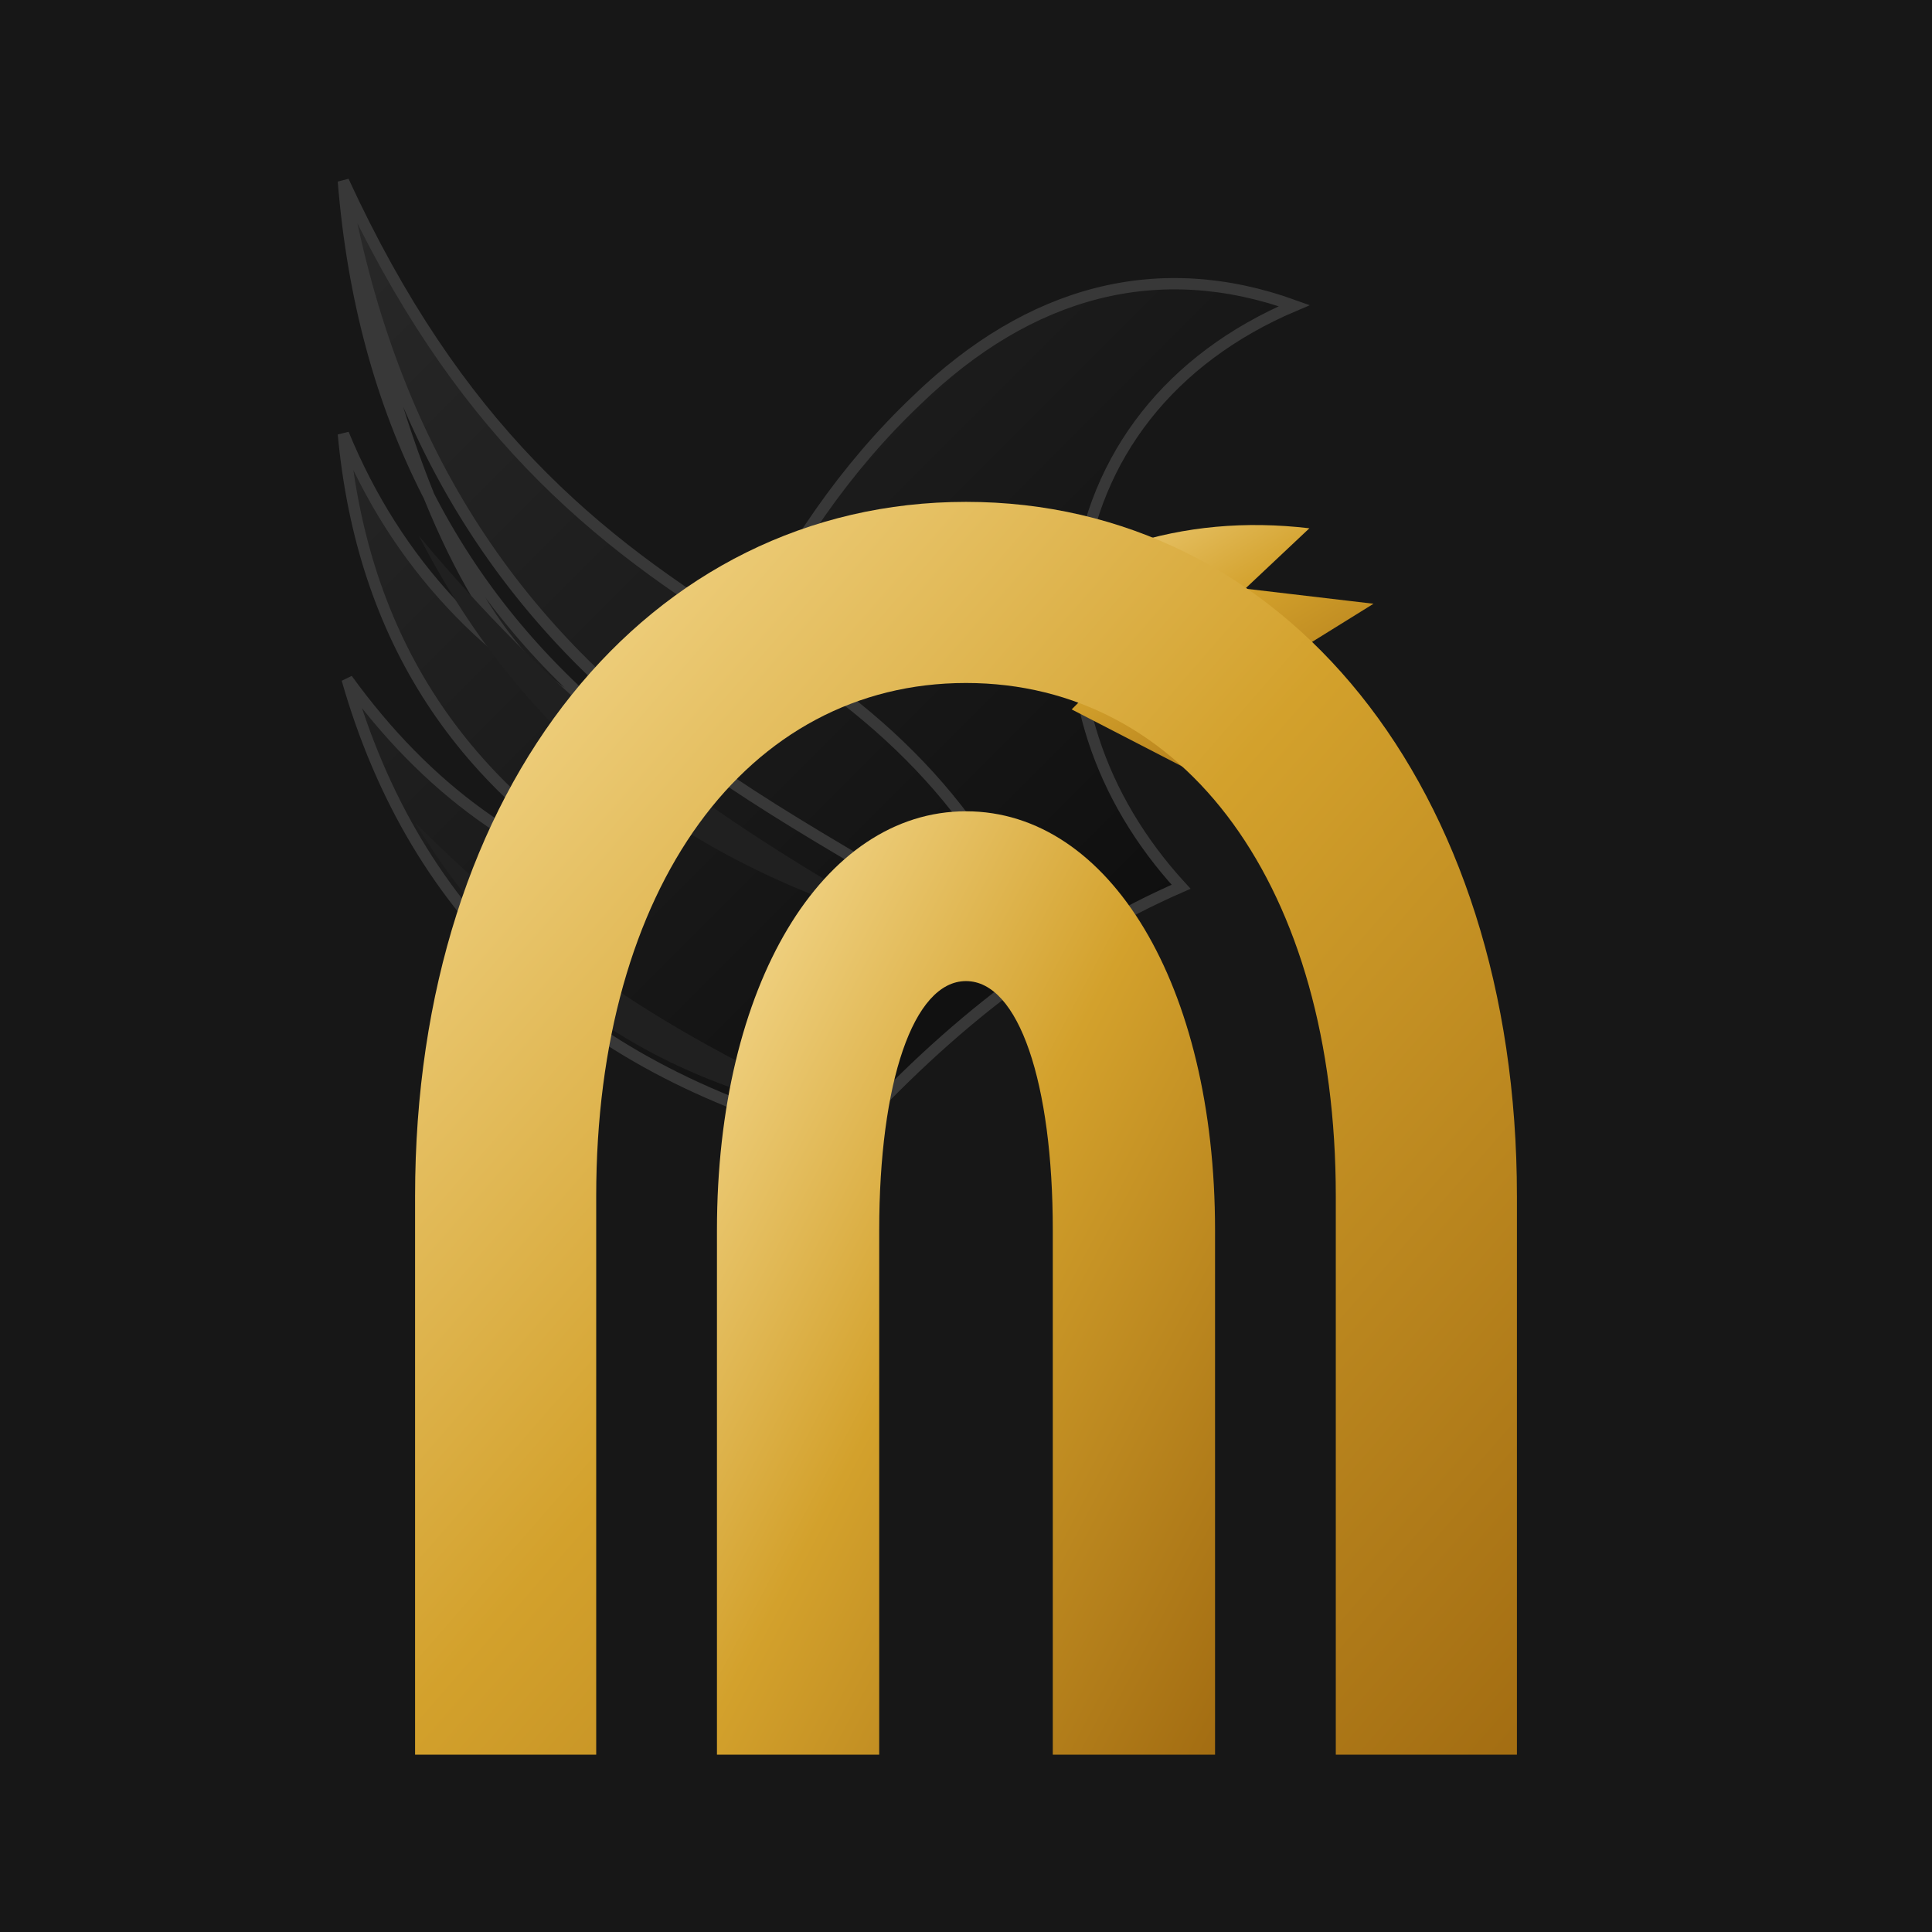
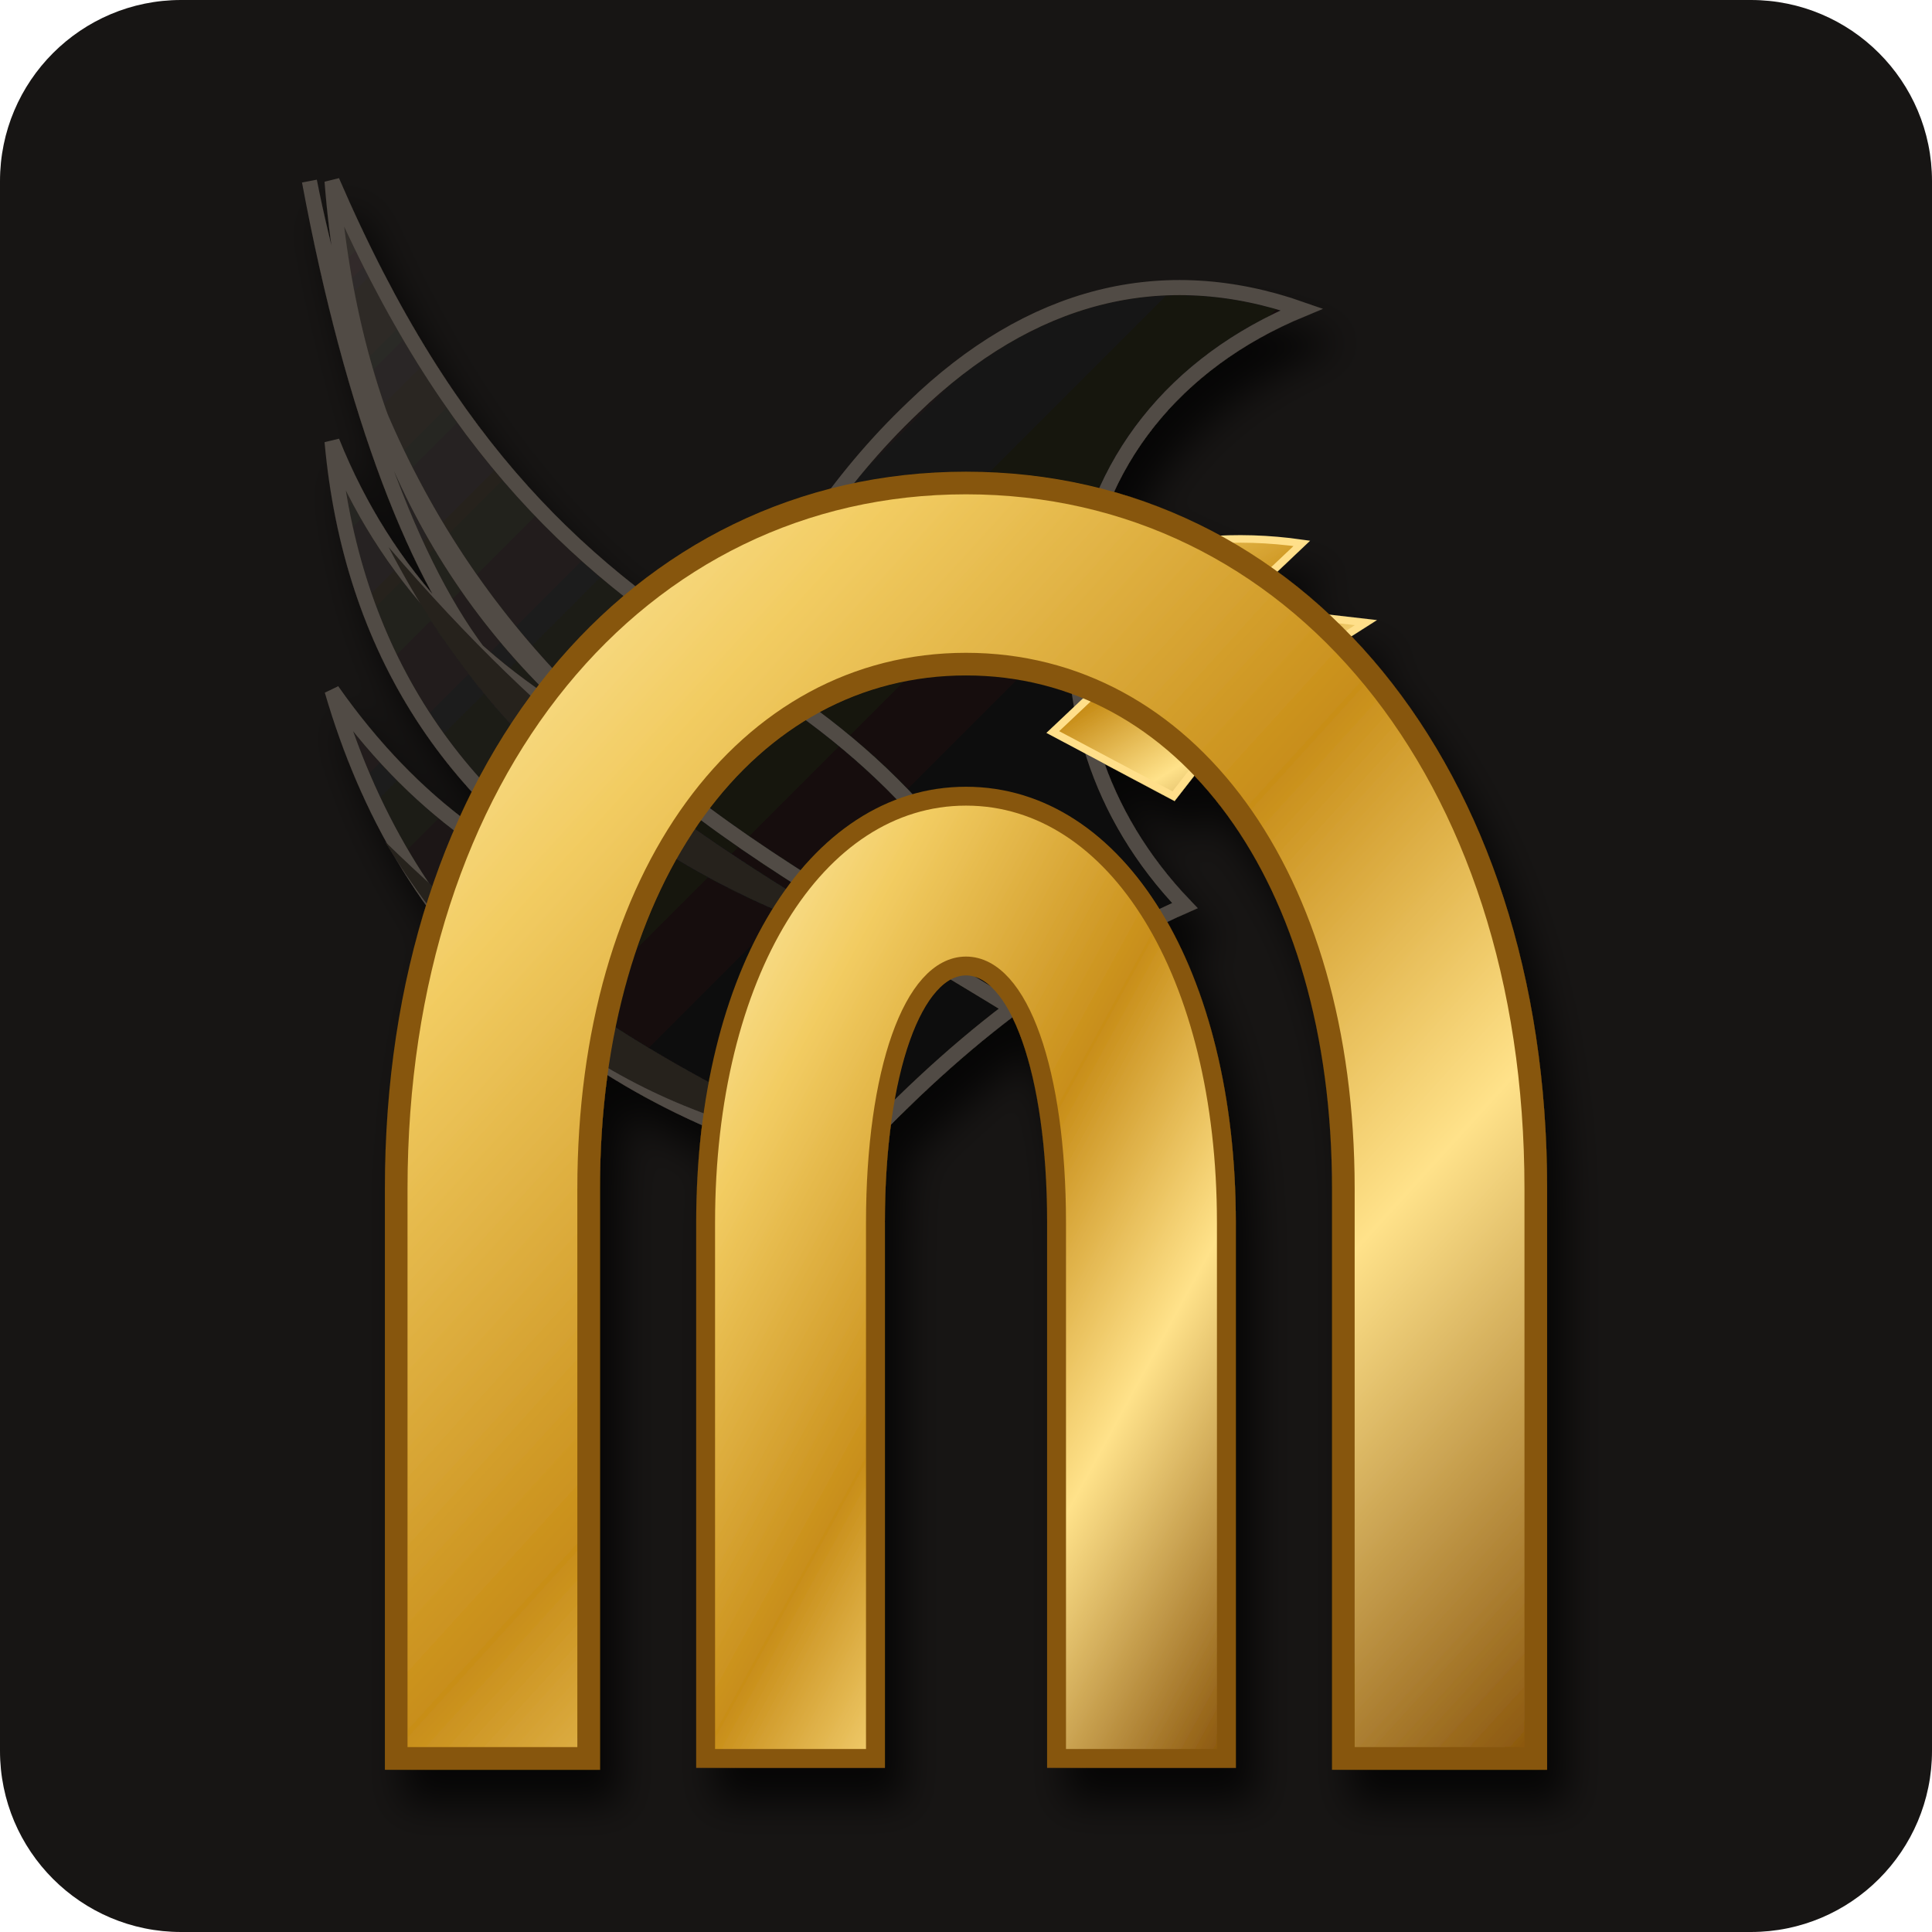
- <svg xmlns="http://www.w3.org/2000/svg" viewBox="0 0 512 512" role="img" aria-labelledby="title desc">
+ <svg xmlns="http://www.w3.org/2000/svg" viewBox="0 0 512 512" role="img" aria-labelledby="t d">
  <defs>
    <linearGradient id="gold" x1="0" y1="0" x2="1" y2="1">
-       <stop stop-color="#f8df9a" />
-       <stop offset=".48" stop-color="#d3a12c" />
-       <stop offset="1" stop-color="#a36d12" />
+       <stop stop-color="#fff0b7" />
+       <stop offset=".22" stop-color="#f2cc62" />
+       <stop offset=".5" stop-color="#c88e19" />
+       <stop offset=".72" stop-color="#ffe28a" />
+       <stop offset="1" stop-color="#87530a" />
    </linearGradient>
    <linearGradient id="black" x1="0" y1="0" x2="1" y2="1">
-       <stop stop-color="#292929" />
-       <stop offset="1" stop-color="#090909" />
+       <stop stop-color="#34302d" />
+       <stop offset=".5" stop-color="#151311" />
+       <stop offset="1" stop-color="#050505" />
    </linearGradient>
+     <filter id="emboss" x="-30%" y="-30%" width="160%" height="170%">
+       <feGaussianBlur in="SourceAlpha" stdDeviation="5" result="blur" />
+       <feOffset in="blur" dx="5" dy="9" result="shadow" />
+       <feComponentTransfer in="shadow" result="shadow2">
+         <feFuncA type="linear" slope=".75" />
+       </feComponentTransfer>
+       <feMerge>
+         <feMergeNode in="shadow2" />
+         <feMergeNode in="SourceGraphic" />
+       </feMerge>
+     </filter>
  </defs>
-   <rect width="512" height="512" fill="#171717" />
-   <path fill="url(#black)" stroke="#383838" stroke-width="3" d="M91 48c12 68 43 116 91 151 30 22 62 37 96 61-13-39-39-68-78-91-43-26-79-56-109-121 5 62 30 110 73 145-35-18-59-44-73-78 5 54 31 94 79 121-31-8-57-27-78-56 18 63 62 104 132 122 28-31 57-53 89-67-22-24-31-53-27-82 4-32 24-58 57-72-36-13-70-4-100 25-19 18-34 40-46 65C157 221 112 166 91 48Z" />
-   <path fill="#202020" d="M111 142c40 48 78 75 130 104-58-17-101-48-130-104Zm-1 76c37 37 72 59 119 79-52-8-91-33-119-79Z" />
-   <path fill="url(#gold)" d="M256 169c27-23 57-33 91-29l-17 16 34 4-29 18-20 26-31-16 17-17-45-2Z" />
-   <path fill="url(#gold)" d="M110 465V317c0-109 62-184 146-184s146 75 146 184v148h-48V317c0-82-40-136-98-136s-98 54-98 136v148Z" />
-   <path fill="url(#gold)" d="M190 465V326c0-65 28-111 66-111s66 46 66 111v139h-43V326c0-39-9-66-23-66s-23 27-23 66v139Z" />
+   <rect width="512" height="512" rx="48" fill="#171514" />
+   <g filter="url(#emboss)">
+     <path fill="url(#black)" stroke="#514b44" stroke-width="4" d="M82 48c15 76 48 124 100 164 27 21 59 38 94 60-13-40-39-70-78-94-43-26-79-58-110-130 5 64 30 113 75 149-36-18-61-45-75-80 5 55 32 97 80 124-32-8-59-28-80-58 19 65 64 107 135 126 29-32 59-55 91-69-23-24-32-54-28-84 4-33 25-60 59-74-37-13-72-4-103 26-20 19-35 42-47 68C151 228 105 171 82 48Z" />
+     <path fill="#25211e" d="M103 145c42 49 81 78 135 108-60-18-105-50-135-108Zm-1 78c39 38 75 61 124 82-54-8-95-34-124-82Z" />
+     <path fill="url(#gold)" stroke="#ffdf8a" stroke-width="2" d="M250 174c28-24 60-35 95-30l-18 17 35 4-30 19-21 27-32-17 18-17-47-3Z" />
+     <path fill="url(#gold)" stroke="#87570e" stroke-width="6" d="M105 466V315c0-111 64-187 151-187s151 76 151 187v151h-51V315c0-83-42-139-100-139s-100 56-100 139v151Z" />
+     <path fill="url(#gold)" stroke="#87570e" stroke-width="5" d="M187 466V324c0-66 29-113 69-113s69 47 69 113v142h-45V324c0-40-10-68-24-68s-24 28-24 68v142Z" />
+   </g>
</svg>
